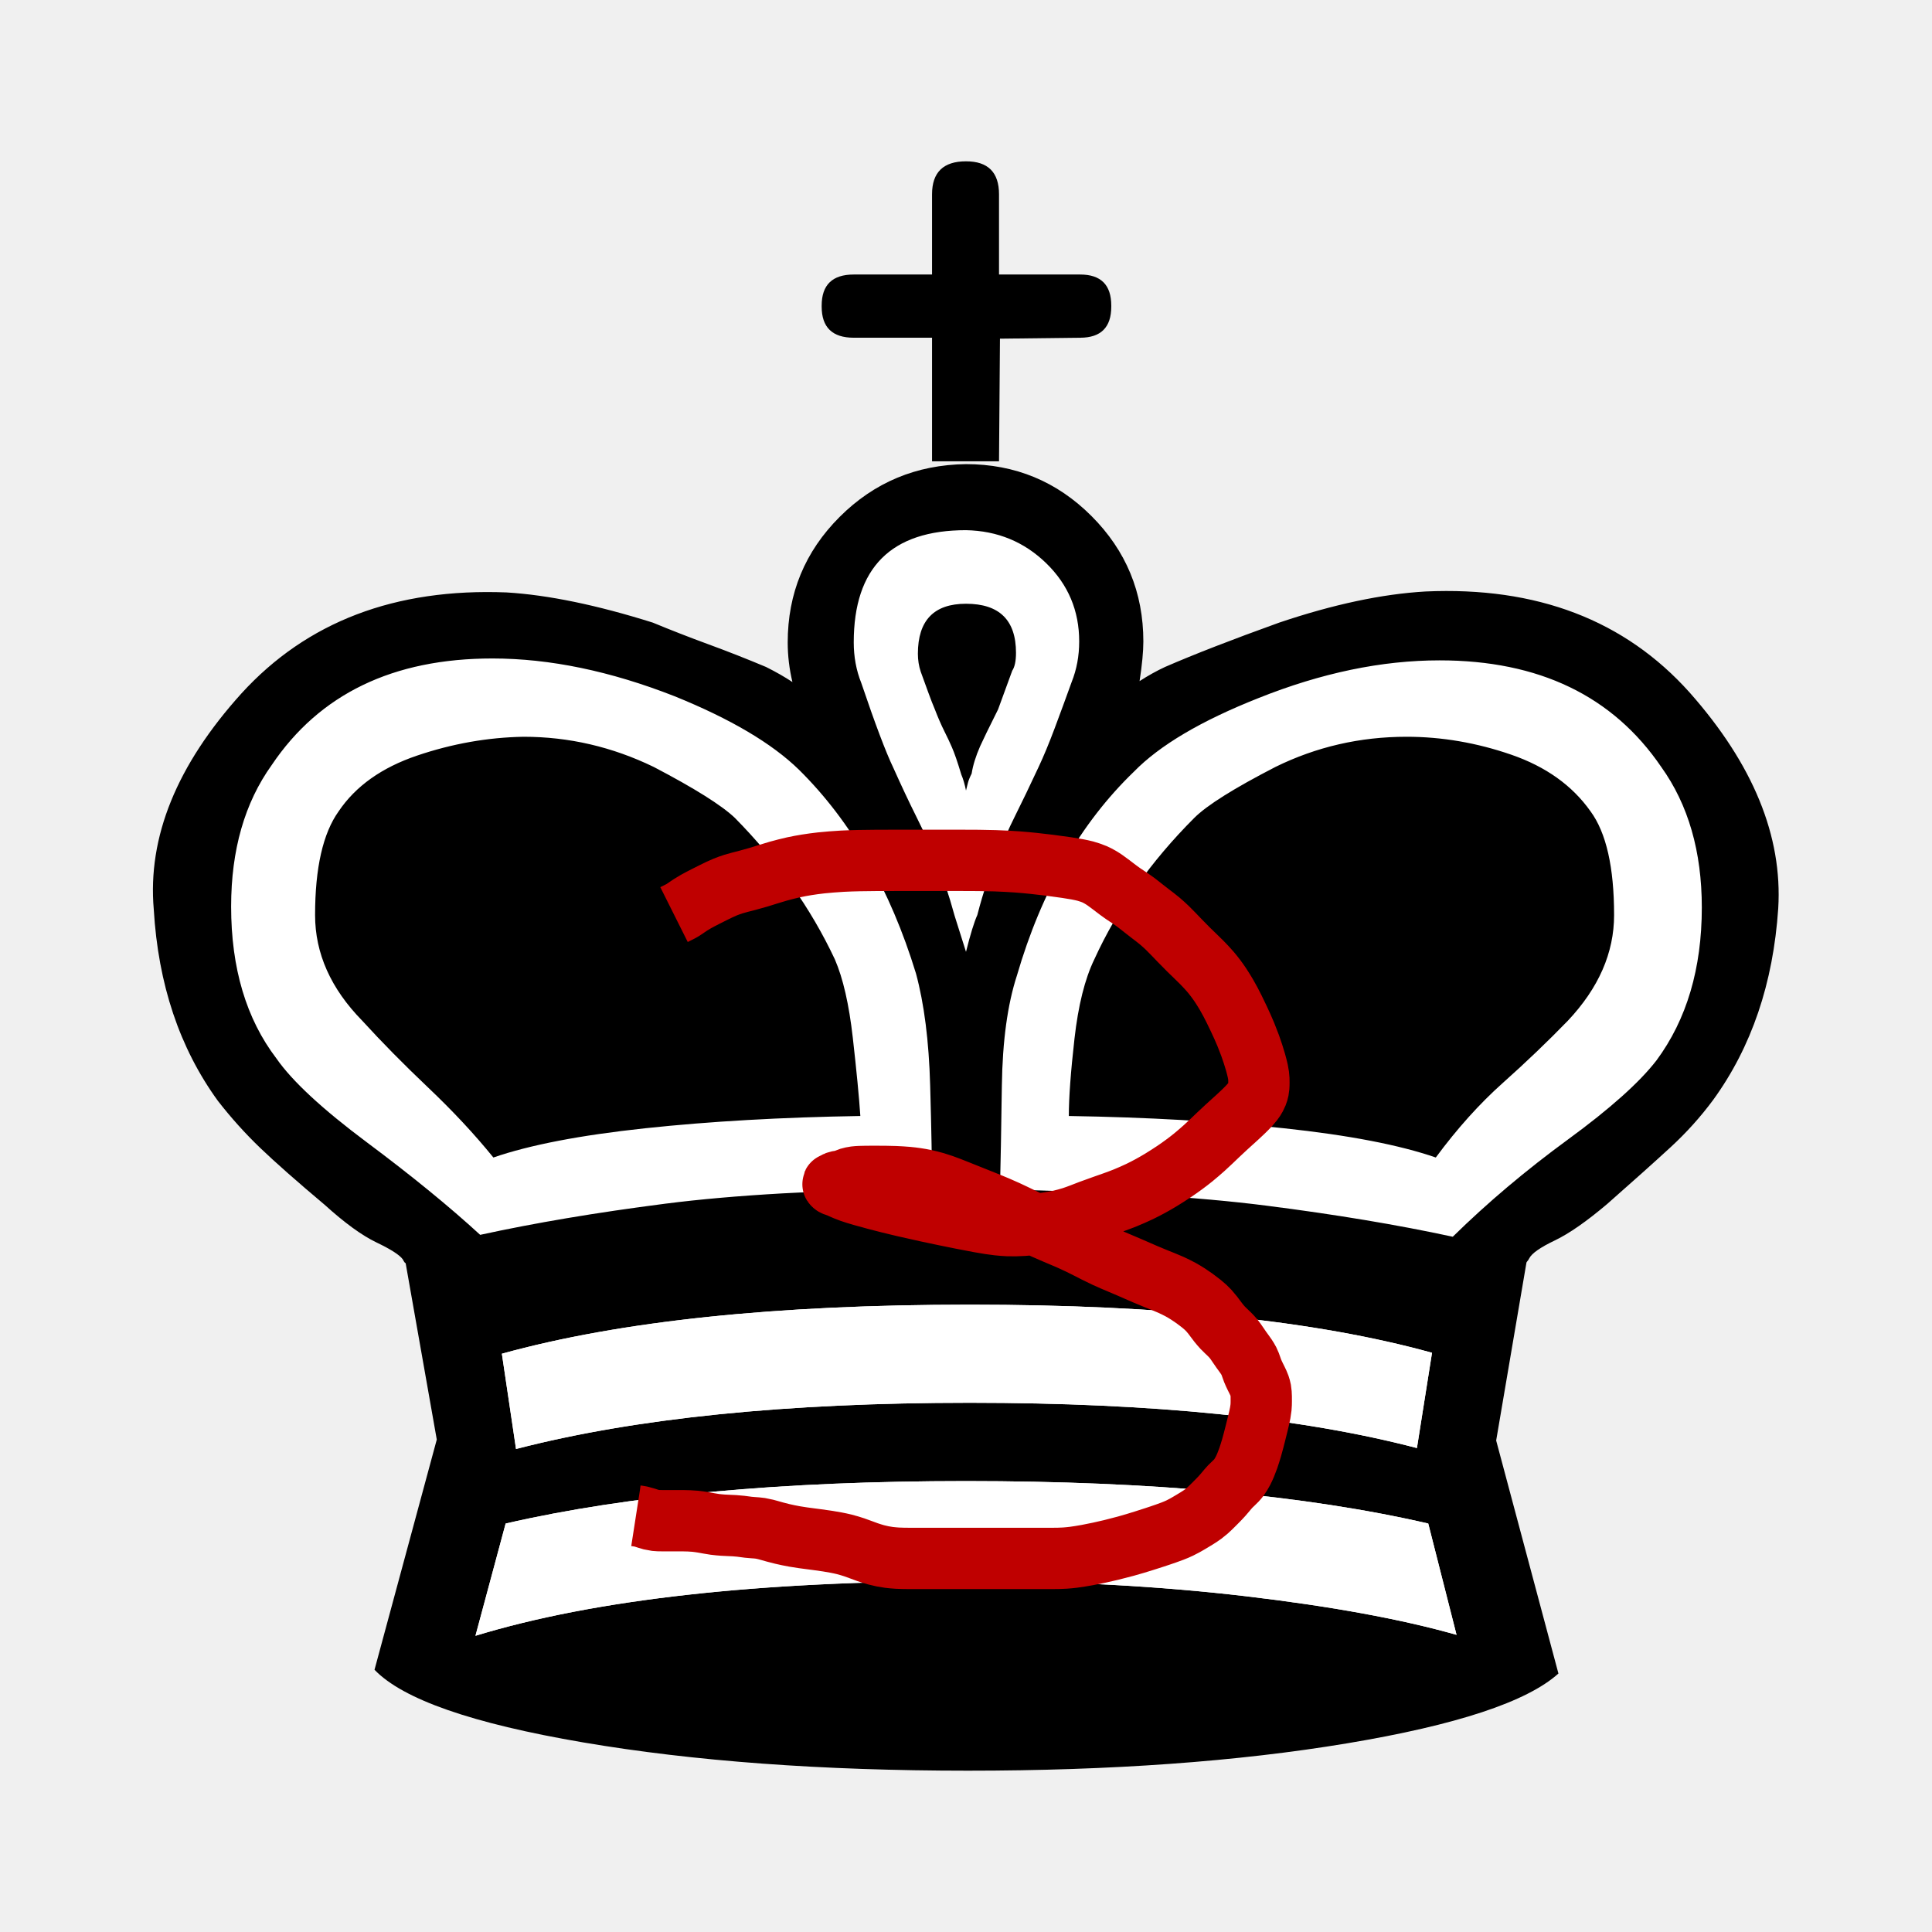
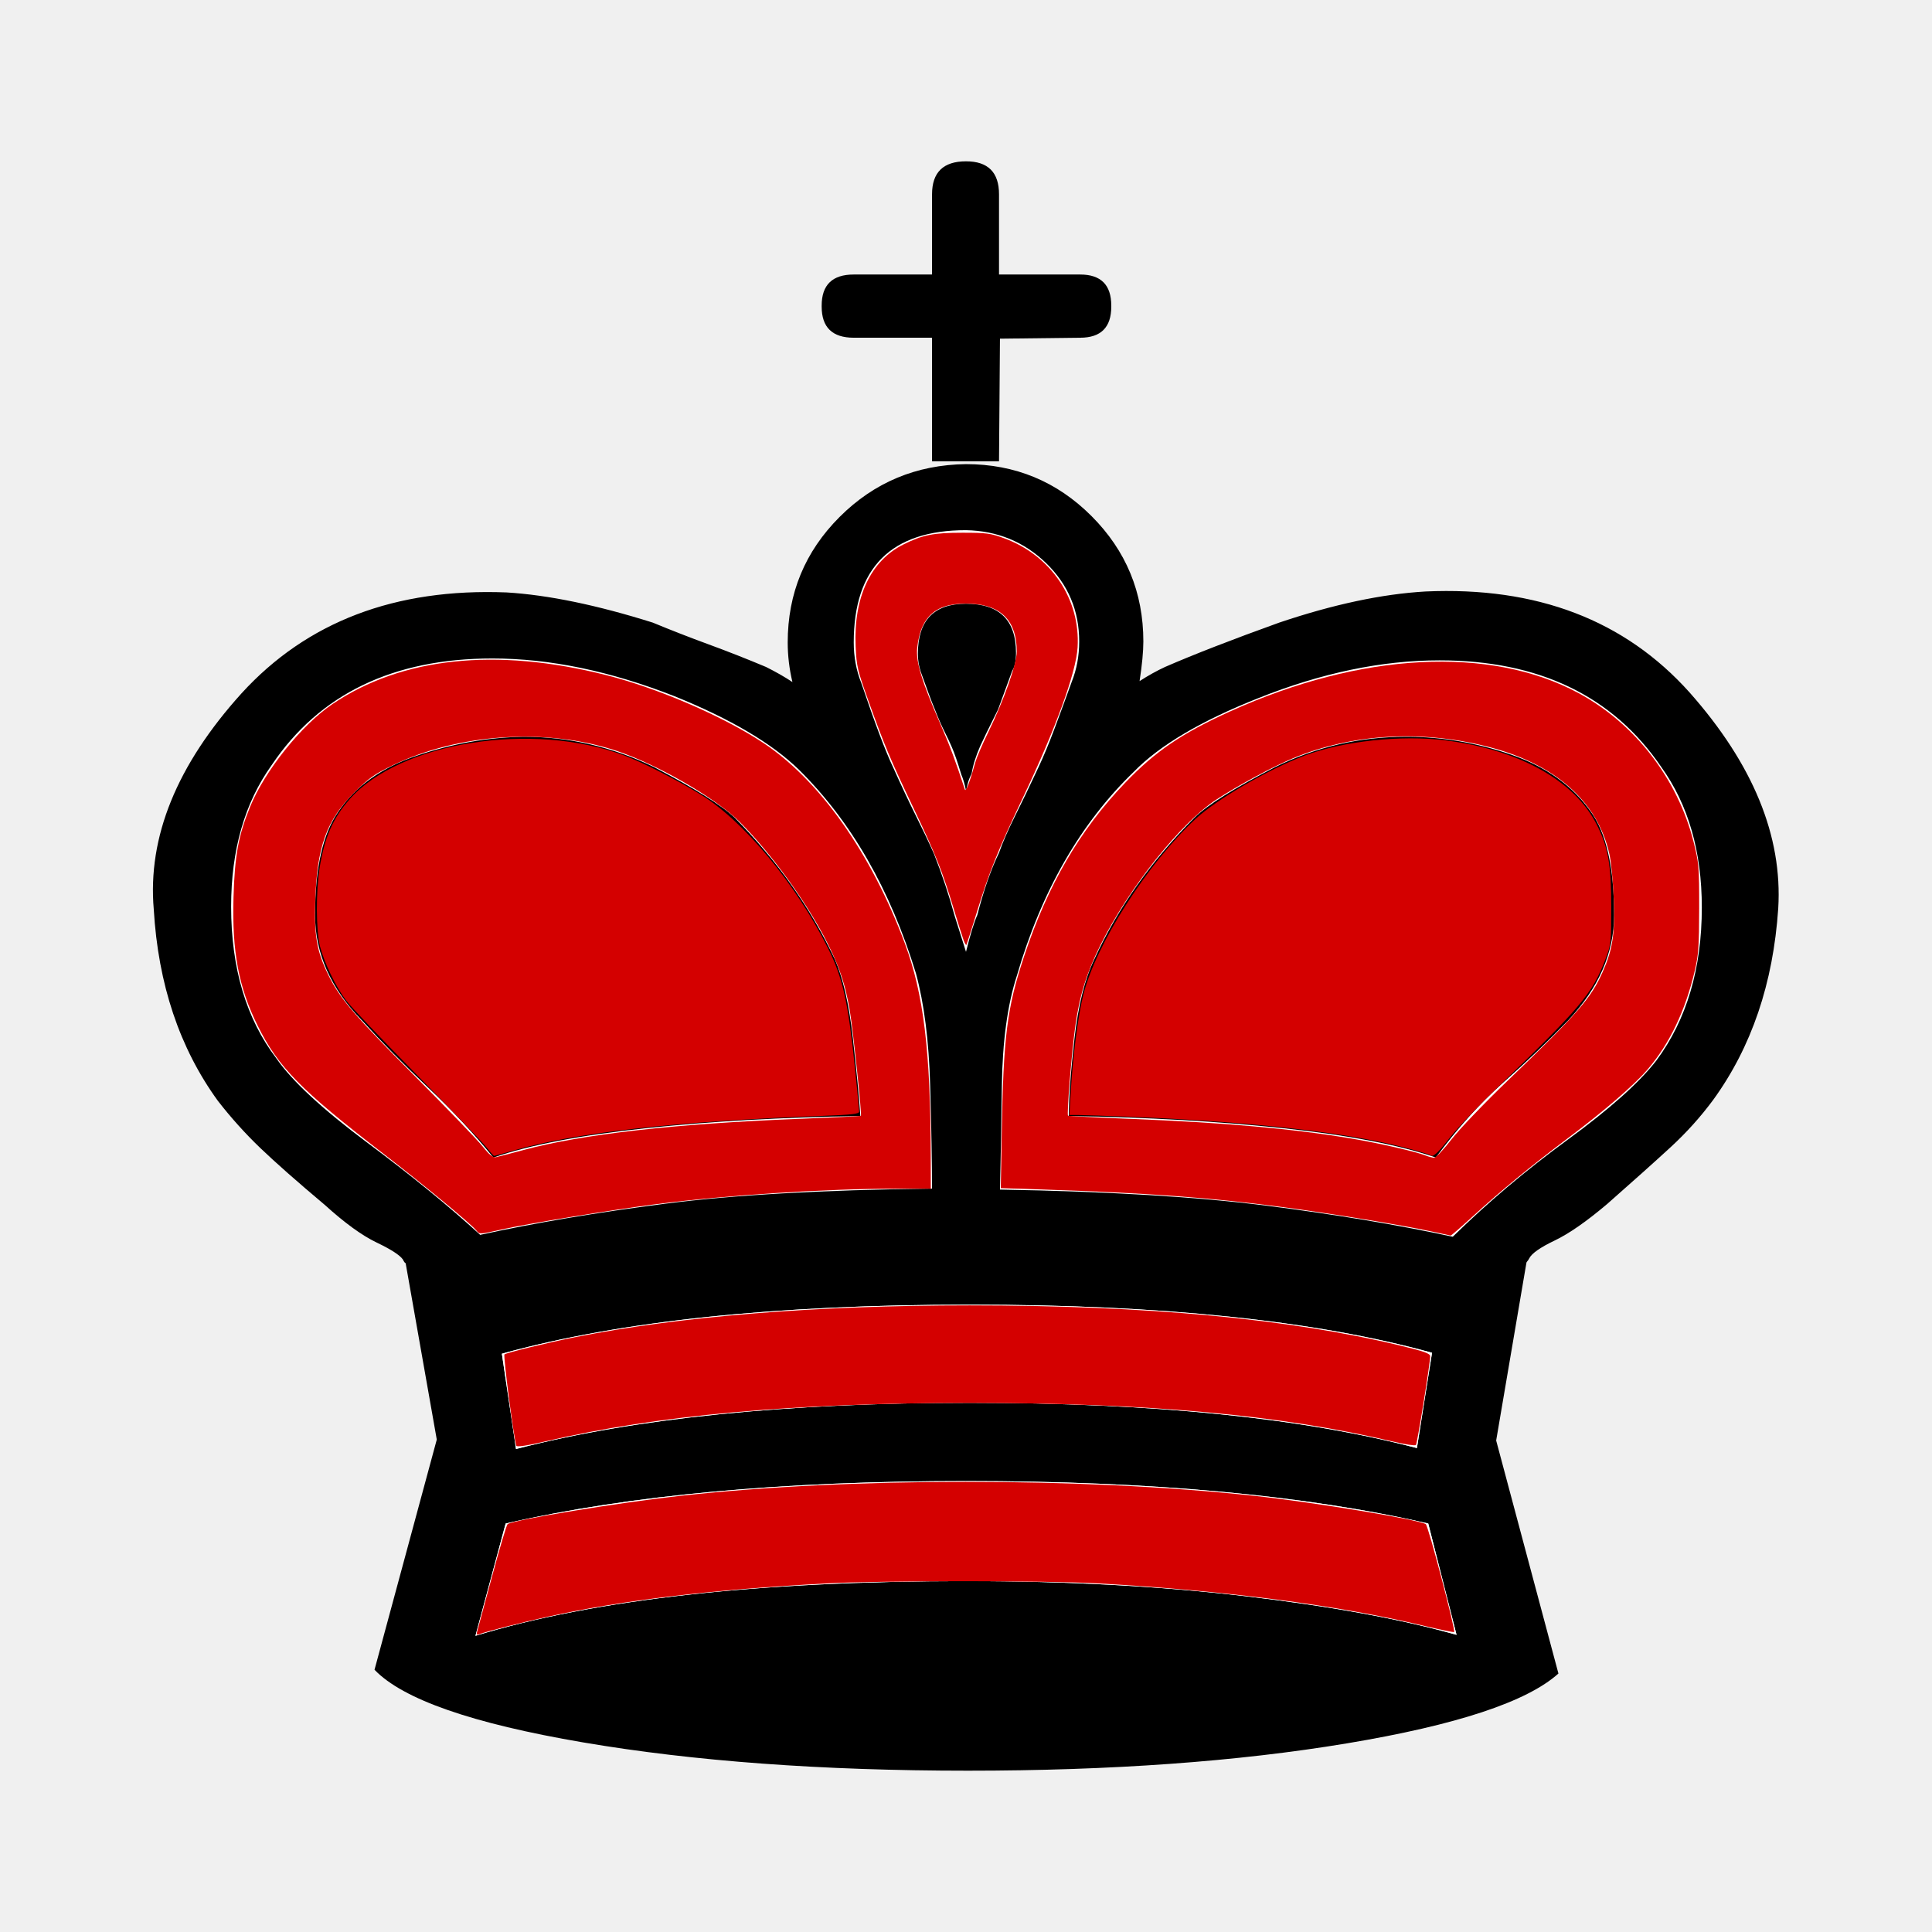
- <svg xmlns="http://www.w3.org/2000/svg" width="2048" height="2048">
-   <g class="layer">
-     <g id="svg_1" fill="#fff" fill-rule="nonzero">
-       <path id="svg_2" d="m1060,1261q172,3 282,17t198,33q55,-54 122,-103t94,-84q48,-65 48,-162q0,-89 -43,-149q-77,-113 -235,-113q-92,0 -192,40q-91,36 -132,78q-85,82 -124,216q-15,46 -16,117t-2,110z" />
-       <path id="svg_3" d="m988,1260q0,-40 -2,-110t-15,-118q-41,-134 -124,-216q-43,-42 -132,-78q-102,-40 -193,-40q-158,0 -234,113q-43,60 -43,150q0,98 48,161q25,36 96,89t120,98q87,-19 196,-33t283,-16z" />
-       <path id="svg_4" d="m1024,1009q7,-28 12,-39q10,-39 23,-66q6,-17 17,-39t25,-52q8,-17 17,-41t18,-49q8,-20 8,-43q0,-49 -35,-83t-85,-35q-119,0 -119,119q0,23 8,43q22,65 34,90q13,29 24,51t19,40q13,33 22,66q2,6 12,38z" />
-     </g>
-     <g id="svg_5" fill-rule="nonzero">
-       <path id="svg_6" fill="#000" transform="translate(0,2048) scale(1,-1)" d="m1133,865q0,29 6,82t21,84q37,81 106,150q20,20 86,54q65,32 139,32q56,0 111,-19t84,-60q25,-34 25,-110q0,-60 -49,-112q-32,-33 -69,-66t-71,-79q-58,20 -161,31t-228,13zm-73,-78q172,-3 282,-17t198,-33q55,54 122,103t94,84q48,65 48,162q0,89 -43,149q-77,113 -235,113q-92,0 -192,-40q-91,-36 -132,-78q-85,-82 -124,-216q-15,-46 -16,-117t-2,-110zm458,-173q-184,51 -490,51q-308,0 -496,-52l15,-101q189,49 481,49q291,0 474,-48l16,101zm26,-299l-30,118q-195,45 -490,45q-292,0 -488,-45l-32,-119q190,58 521,58q159,0 295,-16t224,-41zm-1081,207l-33,187q-1,0 -3,4q-5,7 -28,18t-55,40q-44,37 -68,60t-45,50q-61,84 -68,203q-10,115 93,229q104,114 281,107q66,-4 155,-32q29,-12 59,-23t61,-24q16,-8 28,-16q-5,21 -5,42q0,78 55,133t134,56q78,0 133,-55t55,-133q0,-16 -4,-42q14,9 27,15q46,20 121,47q86,29 155,33q177,8 280,-107q101,-114 94,-229q-8,-119 -69,-203q-20,-27 -45,-50t-67,-60q-33,-28 -56,-39t-27,-19q-1,-2 -2,-3t-1,-2l-32,-188l66,-247q-50,-45 -224,-74t-402,-29q-232,0 -408,30t-221,77l66,244zm525,266q0,40 -2,110t-15,118q-41,134 -124,216q-43,42 -132,78q-102,40 -193,40q-158,0 -234,-113q-43,-60 -43,-150q0,-98 48,-161q25,-36 96,-89t120,-98q87,19 196,33t283,16zm36,251q7,28 12,39q10,39 23,66q6,17 17,39t25,52q8,17 17,41t18,49q8,20 8,43q0,49 -35,83t-85,35q-119,0 -119,-119q0,-23 8,-43q22,-65 34,-90q13,-29 24,-51t19,-40q13,-33 22,-66q2,-6 12,-38zm35,520l-71,0l0,131l-83,0q-34,0 -34,33l0,1q0,33 34,33l83,0l0,85q0,35 36,35q35,0 35,-35l0,-85l86,0q33,0 33,-33l0,-1q0,-33 -33,-33l-85,-1l-1,-130zm-147,-694q-125,-2 -228,-13t-161,-31q-30,37 -69,74t-70,71q-50,51 -50,112q0,75 25,110q27,40 83,59t113,20q72,0 138,-32q65,-34 86,-54q68,-69 106,-150q13,-30 19,-83t8,-83zm112,345q-2,10 -5,17q-6,20 -10,29q-3,7 -8,17t-10,23q-3,7 -7,18t-8,22q-3,9 -3,19q0,53 51,53q53,0 53,-52q0,-13 -4,-19q-14,-38 -15,-41q-15,-30 -19,-39q-7,-16 -9,-29q-3,-6 -4,-10t-2,-8z" />
-       <path id="svg_7" fill="#fff" d="m1518,1434q-184,-51 -490,-51q-308,0 -496,52l15,101q189,-49 481,-49q291,0 474,48l16,-101z" />
-       <path id="svg_8" fill="#fff" d="m1544,1733l-30,-118q-195,-45 -490,-45q-292,0 -488,45l-32,119q190,-58 521,-58q159,0 295,16t224,41z" />
-     </g>
-     <path d="m714.5,969.5c5.501,-2.751 6.012,-2.997 7.053,-3.553c0.554,-0.296 1.13,-0.622 1.732,-0.982c0.644,-0.386 2.05,-1.294 2.823,-1.822c0.833,-0.569 1.72,-1.192 2.677,-1.849c1.024,-0.702 2.122,-1.444 3.308,-2.209c1.261,-0.813 4.067,-2.512 5.621,-3.388c1.632,-0.921 3.353,-1.846 5.145,-2.786c1.845,-0.969 3.745,-1.94 5.685,-2.921c1.967,-0.995 5.953,-2.992 7.956,-3.988c2.004,-0.997 4.016,-1.99 6.052,-2.948c2.045,-0.961 4.118,-1.894 6.232,-2.768c2.132,-0.88 6.54,-2.477 8.823,-3.18c2.323,-0.715 4.719,-1.363 7.177,-2.006c2.524,-0.661 5.128,-1.31 7.808,-2.006c2.768,-0.72 8.577,-2.33 11.623,-3.254c3.16,-0.959 6.42,-2.001 9.802,-3.056c3.499,-1.091 7.12,-2.207 10.883,-3.281c3.884,-1.109 12.089,-3.209 16.422,-4.143c4.466,-0.963 9.093,-1.83 13.875,-2.599c4.918,-0.791 9.995,-1.478 15.225,-2.059c5.37,-0.597 16.573,-1.488 22.398,-1.79c5.956,-0.309 12.034,-0.506 18.218,-0.641c6.272,-0.137 12.62,-0.201 19.027,-0.236c6.452,-0.035 19.433,-0.034 25.931,-0.034c6.491,0 12.967,0 19.421,0c6.424,0 12.81,0 19.151,0c6.289,0 18.679,-0.004 24.768,0.001c6.024,0.005 11.993,0.017 17.917,0.079c5.889,0.061 11.754,0.164 17.603,0.349c5.845,0.185 17.56,0.789 23.439,1.232c5.874,0.443 11.701,0.983 17.445,1.583c5.634,0.588 11.115,1.23 16.41,1.898c5.079,0.64 14.432,1.927 18.646,2.557c3.916,0.585 7.553,1.164 10.924,1.792c3.146,0.587 6.081,1.211 8.809,1.928c2.582,0.679 7.321,2.287 9.502,3.243c2.125,0.932 4.139,1.976 6.052,3.083c1.869,1.081 3.638,2.23 5.332,3.398c1.652,1.139 4.75,3.44 6.223,4.555c1.433,1.085 2.821,2.151 4.177,3.188c1.325,1.013 2.623,2.004 3.907,2.962c1.263,0.942 3.768,2.744 5.023,3.601c1.249,0.853 2.51,1.683 3.776,2.516c1.275,0.839 2.567,1.685 3.866,2.561c1.324,0.893 4.03,2.8 5.411,3.833c1.419,1.061 2.853,2.175 4.312,3.322c1.49,1.171 2.999,2.375 4.538,3.593c1.561,1.236 4.76,3.73 6.4,4.98c1.663,1.267 3.366,2.547 5.089,3.881c1.769,1.37 3.576,2.802 5.404,4.331c1.896,1.587 5.802,5.103 7.811,7.054c2.088,2.028 4.195,4.179 6.349,6.405c2.206,2.279 4.433,4.623 6.709,6.99c2.301,2.393 6.993,7.179 9.387,9.533c2.392,2.352 4.809,4.669 7.208,6.99c2.388,2.311 4.761,4.613 7.072,6.945c2.295,2.315 6.694,7.012 8.755,9.422c2.042,2.387 3.985,4.821 5.839,7.286c1.837,2.444 3.585,4.922 5.254,7.421c1.654,2.478 4.754,7.479 6.212,9.989c1.448,2.493 2.835,5.004 4.177,7.526c1.34,2.518 2.636,5.059 3.907,7.616c1.275,2.566 3.779,7.771 5.022,10.412c1.253,2.662 2.5,5.356 3.724,8.089c1.235,2.758 2.452,5.557 3.634,8.404c1.195,2.877 3.494,8.78 4.588,11.807c1.097,3.036 2.134,6.075 3.109,9.086c0.952,2.94 1.827,5.798 2.614,8.546c0.743,2.596 1.94,7.259 2.368,9.28c0.383,1.807 0.665,3.434 0.855,4.898c0.171,1.313 0.267,2.506 0.315,3.592c0.044,1 0.046,2.828 0.045,3.69c-0.002,0.84 -0.006,1.661 -0.026,2.464c-0.02,0.788 -0.054,1.564 -0.116,2.329c-0.061,0.759 -0.262,2.264 -0.411,3.011c-0.15,0.753 -0.339,1.503 -0.562,2.25c-0.226,0.754 -0.489,1.504 -0.787,2.25c-0.302,0.754 -1.002,2.255 -1.401,3.001c-0.408,0.762 -0.861,1.529 -1.365,2.303c-0.527,0.808 -1.117,1.634 -1.77,2.482c-0.693,0.899 -2.302,2.805 -3.223,3.823c-0.979,1.083 -2.043,2.206 -3.188,3.375c-1.206,1.232 -2.495,2.506 -3.862,3.825c-1.432,1.381 -4.534,4.279 -6.2,5.8c-1.731,1.582 -3.539,3.211 -5.411,4.901c-1.937,1.75 -3.94,3.559 -5.996,5.441c-2.121,1.941 -6.517,6.045 -8.79,8.21c-2.335,2.225 -4.716,4.523 -7.177,6.859c-2.52,2.392 -5.113,4.825 -7.808,7.264c-2.752,2.491 -8.553,7.49 -11.621,9.965c-3.122,2.519 -6.35,5.001 -9.671,7.448c-3.357,2.473 -6.794,4.896 -10.301,7.267c-3.523,2.382 -10.714,6.977 -14.366,9.177c-3.648,2.197 -7.334,4.317 -11.062,6.349c-3.722,2.028 -7.484,3.969 -11.287,5.809c-3.797,1.837 -11.5,5.232 -15.398,6.79c-3.883,1.552 -7.78,2.997 -11.655,4.391c-3.83,1.378 -7.621,2.688 -11.34,3.986c-3.641,1.271 -10.625,3.771 -13.938,5.032c-3.227,1.229 -6.375,2.48 -9.502,3.671c-3.113,1.186 -6.248,2.346 -9.458,3.401c-3.271,1.075 -10.212,2.976 -13.928,3.767c-3.831,0.815 -7.772,1.494 -11.767,2.089c-4.001,0.596 -7.984,1.087 -11.903,1.504c-3.808,0.405 -10.956,1.005 -14.225,1.211c-3.071,0.193 -5.979,0.324 -8.752,0.375c-2.667,0.049 -5.261,0.025 -7.808,-0.075c-2.534,-0.1 -7.675,-0.504 -10.341,-0.801c-2.781,-0.309 -5.704,-0.704 -8.805,-1.177c-3.321,-0.507 -6.889,-1.114 -10.74,-1.808c-4.176,-0.752 -13.622,-2.565 -18.946,-3.62c-5.685,-1.127 -11.659,-2.337 -17.854,-3.619c-6.353,-1.314 -12.792,-2.672 -19.249,-4.069c-6.414,-1.387 -18.825,-4.167 -24.695,-5.543c-5.62,-1.318 -10.97,-2.616 -16.046,-3.885c-4.802,-1.2 -9.313,-2.364 -13.526,-3.48c-3.916,-1.038 -10.806,-2.931 -13.771,-3.779c-2.672,-0.764 -5.072,-1.472 -7.226,-2.141c-1.945,-0.604 -3.7,-1.179 -5.291,-1.736c-1.466,-0.514 -4.102,-1.526 -5.323,-2.033c-1.175,-0.487 -2.29,-0.975 -3.349,-1.447c-1.001,-0.446 -1.936,-0.875 -2.809,-1.268c-0.804,-0.361 -2.198,-0.961 -2.79,-1.179c-0.519,-0.191 -0.982,-0.336 -1.391,-0.454c-0.363,-0.104 -0.691,-0.186 -0.986,-0.274c-0.275,-0.082 -0.789,-0.288 -1.033,-0.433c-0.249,-0.148 -0.484,-0.322 -0.698,-0.51c-0.205,-0.181 -0.383,-0.366 -0.518,-0.555c-0.118,-0.166 -0.226,-0.473 -0.178,-0.578c0.048,-0.106 0.175,-0.179 0.322,-0.24c0.171,-0.071 0.374,-0.124 0.593,-0.195c0.235,-0.076 0.731,-0.279 0.978,-0.422c0.26,-0.15 0.52,-0.331 0.802,-0.51c0.299,-0.189 0.622,-0.384 0.982,-0.555c0.386,-0.183 1.295,-0.477 1.822,-0.579c0.567,-0.109 1.178,-0.182 1.822,-0.266c0.674,-0.088 1.375,-0.178 2.093,-0.311c0.737,-0.137 2.233,-0.544 2.98,-0.832c0.773,-0.298 1.562,-0.663 2.408,-1.02c0.9,-0.38 1.872,-0.77 2.948,-1.11c1.165,-0.369 3.888,-0.96 5.467,-1.156c1.718,-0.213 3.588,-0.339 5.599,-0.427c2.149,-0.094 4.437,-0.135 6.859,-0.157c2.554,-0.024 8.051,-0.025 10.986,-0.022c3.042,0.003 6.174,0.012 9.379,0.053c3.26,0.041 6.557,0.109 9.874,0.232c3.32,0.123 9.899,0.52 13.121,0.823c3.178,0.298 6.304,0.672 9.375,1.125c3.029,0.447 6.006,0.971 8.925,1.575c2.881,0.596 8.483,1.998 11.201,2.799c2.689,0.793 5.328,1.66 7.927,2.573c2.582,0.906 5.13,1.864 7.658,2.843c2.519,0.975 7.522,2.978 10.022,3.978c2.5,1 5,2 7.5,3c2.5,1 5,2 7.5,3c2.5,1 7.5,2.999 10,4c2.5,1.002 5.002,2.007 7.5,3.026c2.502,1.021 5.003,2.056 7.5,3.116c2.503,1.063 7.504,3.265 10,4.411c2.507,1.151 5.013,2.335 7.526,3.536c2.527,1.208 5.063,2.437 7.616,3.671c2.57,1.243 7.771,3.744 10.411,4.988c2.654,1.252 5.326,2.494 8.01,3.724c2.684,1.23 5.371,2.442 8.055,3.634c2.669,1.185 7.963,3.48 10.578,4.59c2.592,1.1 5.173,2.179 7.74,3.266c2.565,1.086 5.131,2.18 7.695,3.311c2.583,1.139 7.791,3.547 10.422,4.832c2.663,1.301 5.33,2.654 8.01,4.02c2.688,1.37 5.37,2.753 8.055,4.11c2.669,1.349 7.959,3.944 10.578,5.156c2.587,1.197 5.168,2.34 7.74,3.454c2.56,1.109 5.126,2.191 7.695,3.274c2.578,1.087 7.787,3.292 10.422,4.433c2.662,1.152 5.339,2.329 8.036,3.51c2.712,1.187 5.434,2.379 8.171,3.555c2.74,1.177 8.236,3.471 10.988,4.579c2.745,1.105 5.492,2.185 8.224,3.292c2.728,1.106 5.446,2.231 8.134,3.427c2.689,1.197 7.993,3.801 10.587,5.242c2.59,1.439 5.11,2.962 7.556,4.53c2.4,1.538 4.695,3.103 6.881,4.665c2.097,1.499 5.881,4.38 7.546,5.734c1.554,1.263 2.98,2.488 4.282,3.694c1.242,1.149 2.395,2.302 3.473,3.469c1.063,1.151 3.076,3.574 4.068,4.854c1.012,1.306 2.01,2.657 3.026,4.02c1.025,1.374 2.053,2.755 3.116,4.11c1.06,1.351 3.258,3.944 4.41,5.156c1.139,1.198 2.314,2.337 3.484,3.454c1.157,1.105 2.317,2.183 3.439,3.274c1.109,1.079 3.209,3.281 4.167,4.433c0.952,1.145 1.843,2.332 2.704,3.536c0.861,1.205 1.691,2.436 2.524,3.671c0.837,1.241 2.541,3.743 3.432,4.988c0.895,1.251 1.809,2.487 2.708,3.724c0.888,1.223 1.758,2.429 2.572,3.634c0.792,1.172 2.189,3.465 2.757,4.589c0.545,1.08 1.006,2.156 1.417,3.214c0.402,1.033 0.755,2.063 1.103,3.079c0.345,1.008 1.048,3.015 1.445,4.011c0.4,1.004 0.833,2.003 1.286,3c0.456,1.003 0.934,2.001 1.421,3c0.489,1.001 1.491,2.999 1.988,4c0.497,1.002 0.989,2.006 1.448,3.026c0.459,1.021 0.891,2.057 1.267,3.116c0.378,1.064 0.976,3.269 1.178,4.41c0.204,1.153 0.337,2.327 0.427,3.51c0.091,1.186 0.134,2.373 0.157,3.555c0.023,1.172 0.025,3.465 0.022,4.58c-0.003,1.102 -0.012,2.204 -0.052,3.319c-0.041,1.14 -0.113,2.318 -0.233,3.544c-0.126,1.291 -0.534,4.109 -0.822,5.656c-0.308,1.653 -0.681,3.402 -1.099,5.25c-0.441,1.952 -0.933,4.001 -1.459,6.15c-0.551,2.251 -1.749,7.051 -2.389,9.597c-0.66,2.63 -1.342,5.326 -2.062,8.066c-0.729,2.774 -1.485,5.561 -2.287,8.336c-0.798,2.761 -2.489,8.142 -3.4,10.72c-0.887,2.512 -1.813,4.928 -2.786,7.234c-0.937,2.222 -1.907,4.325 -2.921,6.289c-0.964,1.866 -2.957,5.164 -3.988,6.569c-0.968,1.318 -1.971,2.492 -2.974,3.559c-0.958,1.019 -1.934,1.946 -2.884,2.839c-0.927,0.871 -2.737,2.581 -3.59,3.478c-0.854,0.899 -1.677,1.835 -2.49,2.786c-0.818,0.958 -1.625,1.938 -2.445,2.921c-0.827,0.993 -2.529,2.994 -3.422,3.989c-0.903,1.006 -1.835,2.004 -2.786,3c-0.958,1.004 -1.935,2.002 -2.921,3c-0.99,1.002 -2.987,3.001 -3.989,4c-1.002,0.998 -2.006,1.994 -3.026,2.974c-1.021,0.98 -2.055,1.946 -3.116,2.884c-1.062,0.939 -3.264,2.739 -4.411,3.589c-1.15,0.853 -2.333,1.669 -3.536,2.464c-1.206,0.797 -2.434,1.568 -3.671,2.329c-1.239,0.762 -3.738,2.262 -4.989,3.011c-1.25,0.748 -2.498,1.493 -3.75,2.224c-1.248,0.728 -2.496,1.443 -3.75,2.134c-1.246,0.686 -3.745,1.986 -5.002,2.59c-1.257,0.603 -2.539,1.181 -3.855,1.74c-1.348,0.573 -2.751,1.134 -4.215,1.695c-1.529,0.586 -4.844,1.789 -6.645,2.422c-1.898,0.667 -3.899,1.354 -6,2.062c-2.199,0.742 -4.499,1.503 -6.9,2.287c-2.499,0.816 -7.799,2.517 -10.601,3.4c-2.904,0.914 -5.919,1.849 -9.052,2.786c-3.248,0.972 -6.623,1.95 -10.133,2.921c-3.637,1.006 -11.343,3.006 -15.416,3.987c-4.174,1.006 -8.423,1.975 -12.705,2.895c-4.265,0.916 -8.482,1.769 -12.615,2.535c-3.994,0.74 -11.441,1.937 -14.825,2.357c-3.153,0.391 -6.117,0.669 -8.914,0.855c-2.653,0.176 -5.196,0.268 -7.654,0.315c-2.399,0.046 -7.136,0.045 -9.523,0.045c-2.41,0 -4.839,0 -7.286,0c-2.462,0 -4.937,0 -7.421,0c-2.492,0 -7.489,0 -9.989,0c-2.5,0 -5,0 -7.5,0c-2.5,0 -5,0 -7.5,0c-2.5,0 -7.5,0 -10,0c-2.5,0 -5,0 -7.5,0c-2.5,0 -5,0 -7.5,0c-2.5,0 -7.5,0 -10,0c-2.497,0 -4.989,0 -7.474,0c-2.475,0 -4.937,0 -7.384,0c-2.43,0 -7.226,0 -9.59,0c-2.343,0 -4.672,0 -6.99,0c-2.313,0 -4.627,0 -6.945,0c-2.328,0 -7.035,0 -9.422,0c-2.407,0 -4.828,0 -7.26,0c-2.437,0 -4.873,0 -7.305,0c-2.422,0 -7.215,0.003 -9.578,-0.001c-2.34,-0.003 -4.661,-0.011 -6.964,-0.052c-2.288,-0.041 -4.564,-0.109 -6.829,-0.233c-2.259,-0.123 -6.764,-0.523 -9.011,-0.823c-2.253,-0.3 -4.505,-0.676 -6.75,-1.125c-2.255,-0.451 -4.506,-0.977 -6.75,-1.575c-2.256,-0.602 -6.756,-2.009 -9.002,-2.798c-2.267,-0.797 -4.543,-1.659 -6.855,-2.52c-2.351,-0.875 -4.747,-1.766 -7.215,-2.61c-2.525,-0.863 -7.837,-2.461 -10.642,-3.155c-2.869,-0.71 -5.809,-1.332 -8.79,-1.901c-2.993,-0.572 -5.991,-1.076 -8.97,-1.541c-2.935,-0.458 -8.609,-1.253 -11.312,-1.612c-2.611,-0.347 -5.144,-0.67 -7.605,-0.99c-2.402,-0.312 -4.754,-0.62 -7.065,-0.945c-2.283,-0.321 -6.797,-1.023 -9.044,-1.422c-2.243,-0.398 -4.47,-0.829 -6.671,-1.286c-2.176,-0.452 -4.312,-0.927 -6.401,-1.421c-2.041,-0.483 -5.931,-1.482 -7.767,-1.988c-1.77,-0.488 -3.471,-0.98 -5.115,-1.448c-1.588,-0.451 -3.124,-0.885 -4.62,-1.267c-1.45,-0.371 -4.257,-0.972 -5.623,-1.179c-1.338,-0.203 -2.66,-0.342 -3.964,-0.454c-1.287,-0.11 -2.563,-0.189 -3.829,-0.274c-1.258,-0.085 -3.762,-0.287 -5.013,-0.433c-1.263,-0.147 -2.543,-0.329 -3.855,-0.51c-1.352,-0.187 -2.752,-0.382 -4.215,-0.555c-1.531,-0.181 -4.844,-0.476 -6.643,-0.579c-1.885,-0.108 -3.846,-0.181 -5.869,-0.266c-2.073,-0.087 -4.184,-0.177 -6.319,-0.311c-2.149,-0.135 -6.434,-0.538 -8.545,-0.832c-2.096,-0.292 -4.173,-0.651 -6.24,-1.02c-2.064,-0.368 -4.125,-0.757 -6.195,-1.11c-2.077,-0.354 -6.283,-0.953 -8.421,-1.156c-2.149,-0.204 -4.306,-0.336 -6.458,-0.427c-2.135,-0.09 -4.247,-0.134 -6.322,-0.157c-2.031,-0.023 -5.918,-0.022 -7.755,-0.022c-1.765,0 -3.461,0 -5.089,0c-1.563,0 -3.063,0 -4.504,0c-1.383,0 -3.986,0.003 -5.212,-0.001c-1.184,-0.003 -2.333,-0.011 -3.454,-0.052c-1.102,-0.041 -2.192,-0.11 -3.274,-0.233c-1.088,-0.124 -3.3,-0.531 -4.433,-0.821c-1.158,-0.297 -2.319,-0.651 -3.484,-1.02c-1.163,-0.368 -2.308,-0.752 -3.439,-1.11c-1.1,-0.348 -3.188,-0.945 -4.166,-1.156c-0.919,-0.198 -1.788,-0.338 -2.599,-0.454c-0.749,-0.107 -1.437,-0.19 -2.059,-0.274l-0.555,-0.086" id="svg_14" stroke-linecap="null" stroke-linejoin="null" stroke-dasharray="null" stroke-width="65" stroke="#bf0000" fill="none" />
+ <svg xmlns="http://www.w3.org/2000/svg" height="100%" width="100%" version="1.1" viewBox="0 0 2048 2048" id="svg18">
+   <defs id="defs22" />
+   <g fill-rule="nonzero" fill="#fff" id="g8">
+     <path style="color:black;" d="m1060 1261q172 3 282 17t198 33q55-54 122-103t94-84q48-65 48-162 0-89-43-149-77-113-235-113-92 0-192 40-91 36-132 78-85 82-124 216-15 46-16 117t-2 110z" display="block" id="path2" />
+     <path style="color:black;" d="m988 1260q0-40-2-110t-15-118q-41-134-124-216-43-42-132-78-102-40-193-40-158 0-234 113-43 60-43 150 0 98 48 161 25 36 96 89t120 98q87-19 196-33t283-16z" display="block" id="path4" />
+     <path style="color:black;" d="m1024 1009q7-28 12-39 10-39 23-66 6-17 17-39t25-52q8-17 17-41t18-49q8-20 8-43 0-49-35-83t-85-35q-119 0-119 119 0 23 8 43 22 65 34 90 13 29 24 51t19 40q13 33 22 66 2 6 12 38z" display="block" id="path6" />
  </g>
+   <g fill-rule="nonzero" id="g16">
+     <path style="color:black;" d="m1133 865q0 29 6 82t21 84q37 81 106 150 20 20 86 54 65 32 139 32 56 0 111-19t84-60q25-34 25-110 0-60-49-112-32-33-69-66t-71-79q-58 20-161 31t-228 13zm-73-78q172-3 282-17t198-33q55 54 122 103t94 84q48 65 48 162 0 89-43 149-77 113-235 113-92 0-192-40-91-36-132-78-85-82-124-216-15-46-16-117t-2-110zm458-173q-184 51-490 51-308 0-496-52l15-101q189 49 481 49 291 0 474-48l16 101zm26-299l-30 118q-195 45-490 45-292 0-488-45l-32-119q190 58 521 58 159 0 295-16t224-41zm-1081 207l-33 187q-1 0-3 4-5 7-28 18t-55 40q-44 37-68 60t-45 50q-61 84-68 203-10 115 93 229 104 114 281 107 66-4 155-32 29-12 59-23t61-24q16-8 28-16-5 21-5 42 0 78 55 133t134 56q78 0 133-55t55-133q0-16-4-42 14 9 27 15 46 20 121 47 86 29 155 33 177 8 280-107 101-114 94-229-8-119-69-203-20-27-45-50t-67-60q-33-28-56-39t-27-19q-1-2-2-3t-1-2l-32-188 66-247q-50-45-224-74t-402-29q-232 0-408 30t-221 77l66 244zm525 266q0 40-2 110t-15 118q-41 134-124 216-43 42-132 78-102 40-193 40-158 0-234-113-43-60-43-150 0-98 48-161 25-36 96-89t120-98q87 19 196 33t283 16zm36 251q7 28 12 39 10 39 23 66 6 17 17 39t25 52q8 17 17 41t18 49q8 20 8 43 0 49-35 83t-85 35q-119 0-119-119 0-23 8-43 22-65 34-90 13-29 24-51t19-40q13-33 22-66 2-6 12-38zm35 520h-71v131h-83q-34 0-34 33v1q0 33 34 33h83v85q0 35 36 35 35 0 35-35v-85h86q33 0 33-33v-1q0-33-33-33l-85-1-1-130zm-147-694q-125-2-228-13t-161-31q-30 37-69 74t-70 71q-50 51-50 112 0 75 25 110 27 40 83 59t113 20q72 0 138-32 65-34 86-54 68-69 106-150 13-30 19-83t8-83zm112 345q-2 10-5 17-6 20-10 29-3 7-8 17t-10 23q-3 7-7 18t-8 22q-3 9-3 19 0 53 51 53 53 0 53-52 0-13-4-19-14-38-15-41-15-30-19-39-7-16-9-29-3-6-4-10t-2-8z" transform="translate(0,2048) scale(1,-1)" display="block" fill="#000" id="path10" />
+     <path style="color:black;" d="m1518 1434q-184-51-490-51-308 0-496 52l15 101q189-49 481-49 291 0 474 48l16-101z" display="block" fill="#fff" id="path12" />
+     <path style="color:black;" d="m1544 1733-30-118q-195-45-490-45-292 0-488 45l-32 119q190-58 521-58 159 0 295 16t224 41z" display="block" fill="#fff" id="path14" />
+   </g>
+   <path style="fill:#d40000;stroke-width:2.169" d="m 514.61,1215.024 c -4.579,-5.668 -37.697,-40.081 -73.594,-76.475 -35.898,-36.393 -69.299,-71.539 -74.226,-78.102 -10.907,-14.529 -23.146,-39.957 -27.63,-57.405 -4.215,-16.404 -4.363,-58.704 -0.292,-83.612 5.213,-31.894 14.178,-52.311 31.699,-72.195 53.49,-60.701 194.165,-83.063 291.339,-46.313 20.028,7.574 54.285,25.073 80.618,41.181 45.783,28.005 101.028,94.637 135.249,163.129 15.617,31.257 21.323,56.791 28.688,128.386 2.36,22.942 4.291,43.081 4.291,44.753 0,2.439 -7.618,3.325 -38.508,4.483 -156.758,5.874 -262.601,17.774 -328.711,36.957 -10.459,3.035 -19.372,5.518 -19.806,5.518 -0.435,0 -4.537,-4.637 -9.117,-10.305 z" id="path169" />
+   <path style="fill:#d40000;stroke-width:2.169" d="m 504.781,1304.18 c -6.138,-7.399 -56.568,-49.001 -99.52,-82.099 -86.651,-66.77 -110.367,-90.966 -132.133,-134.805 -20.15,-40.585 -27.295,-78.605 -25.599,-136.23 1.303,-44.287 5.18,-65.412 17.592,-95.856 15.518,-38.062 54.441,-86.603 87.231,-108.783 73.44,-49.679 173.285,-60.277 290.075,-30.792 54.887,13.857 123.783,43.542 166.36,71.678 60.029,39.669 114.858,117.228 150.381,212.723 19.91,53.524 27.275,114.092 27.461,225.854 l 0.057,34.169 -36.339,0.015 c -75.421,0.029 -179.314,6.705 -254.373,16.343 -48.45,6.222 -135.439,20.474 -164.582,26.966 -23.808,5.303 -22.91,5.276 -26.61,0.816 z m 50.175,-85.104 c 62.255,-16.79 160.174,-27.876 291.797,-33.037 35.797,-1.404 65.423,-2.832 65.837,-3.174 1.205,-0.997 -8.33,-91.316 -11.778,-111.569 -4.651,-27.317 -10.794,-45.889 -23.634,-71.458 -21.193,-42.202 -58.857,-94.288 -92.655,-128.135 -25.344,-25.381 -87.602,-61.382 -131.168,-75.848 -73.925,-24.548 -167.322,-18.456 -237.246,15.473 -19.424,9.425 -25.42,13.69 -40.701,28.95 -29.287,29.247 -39.341,57.17 -41.227,114.5 -1.225,37.247 1.678,53.778 13.792,78.552 12.258,25.067 27.242,42.59 91.999,107.583 34.007,34.131 66.224,67.574 71.593,74.318 7.152,8.983 10.923,12.036 14.102,11.418 2.386,-0.464 15.566,-3.871 29.288,-7.572 z" id="path173" />
+   <path style="fill:#d40000;stroke-width:2.169" d="m 1021.465,996.628 c -1.222,-3.215 -6.117,-18.727 -10.878,-34.47 -11.846,-39.178 -18.577,-55.99 -42.301,-105.665 -24,-50.253 -31.12,-67.201 -47.841,-113.875 -11.449,-31.959 -12.514,-36.519 -13.434,-57.492 -2.281,-52.028 15.885,-90.692 50.749,-108.008 20.461,-10.162 31.745,-12.399 62.551,-12.399 25.44,0 29.798,0.588 44.474,6.001 49.543,18.273 80.555,64.494 77.512,115.526 -1.604,26.913 -23.451,86.814 -58.537,160.506 -25.622,53.814 -35.151,77.549 -48.34,120.407 -5.691,18.495 -10.66,34.007 -11.041,34.47 -0.381,0.464 -1.693,-1.787 -2.916,-5.002 z m 12.569,-189.024 c 1.351,-4.827 7.417,-18.919 13.479,-31.316 16.719,-34.188 30.29,-72.554 30.29,-85.631 0,-31.884 -15.921,-48.81 -47.623,-50.628 -36.687,-2.105 -54.27,12.156 -57.909,46.967 -1.518,14.522 4.865,35.409 24.621,80.571 9.832,22.475 16.543,40.455 25.914,69.424 0.979,3.025 5.375,-8.484 11.227,-29.387 z" id="path223" />
+   <path style="fill:#d40000;stroke-width:2.169" d="m 1517.125,1305.322 c -32.048,-6.865 -104.358,-18.701 -156.874,-25.677 -75.4,-10.016 -145.51,-15.168 -254.577,-18.709 l -44.807,-1.455 0.976,-56.669 c 1.799,-104.477 5.517,-134.101 23.723,-189.012 25.098,-75.695 58.805,-133.61 107.034,-183.903 32.15,-33.526 60.261,-52.628 111.699,-75.902 138.331,-62.59 275.46,-69.72 369.134,-19.193 59.66,32.18 104.975,90.811 121.837,157.639 5.629,22.309 5.986,26.539 5.938,70.379 -0.043,39.865 -0.721,49.482 -4.66,66.169 -10.106,42.807 -27.033,78.085 -50.422,105.083 -14.458,16.689 -45.723,43.644 -83.644,72.113 -38.551,28.941 -71.919,56.349 -100.881,82.861 -12.529,11.469 -23.268,20.764 -23.864,20.655 -0.597,-0.108 -9.871,-2.079 -20.61,-4.38 z m 21.695,-97.724 c 8.353,-10.781 35.167,-38.781 59.588,-62.224 74.774,-71.778 88.084,-87.061 100.709,-115.63 10.366,-23.458 12.872,-40.001 11.535,-76.134 -0.673,-18.202 -2.751,-39.901 -4.617,-48.22 -12.529,-55.858 -57.594,-95.666 -128.916,-113.876 -70.687,-18.048 -143.655,-13.753 -206.199,12.138 -21.005,8.695 -58.804,29.064 -81.591,43.968 -37.749,24.69 -92.573,93.454 -122.608,153.784 -14.868,29.866 -22.353,53.985 -26.925,86.765 -3.741,26.82 -9.111,93.202 -7.643,94.477 0.535,0.464 30.48,2.004 66.545,3.421 98.671,3.877 172.032,10.413 234.031,20.852 29.47,4.962 68.528,13.953 79.239,18.24 2.836,1.135 6.621,2.059 8.411,2.052 1.79,-0.01 10.088,-8.832 18.441,-19.613 z" id="path225" />
+   <path style="fill:#d40000;stroke-width:2.169" d="m 1515.704,1224.269 c -0.583,-0.583 -12.217,-3.993 -25.853,-7.577 -60.732,-15.964 -160.161,-27.328 -284.506,-32.516 -29.486,-1.23 -57.701,-2.237 -62.699,-2.237 h -9.088 l 1.453,-24.407 c 2.338,-39.273 7.692,-80.597 13.37,-103.189 13.447,-53.506 67.654,-138.435 118.768,-186.078 22.26,-20.749 77.376,-52.769 115.925,-67.348 40.546,-15.334 102.218,-22.024 148.883,-16.15 78.381,9.866 137.208,42.653 160.833,89.64 12.033,23.933 15.251,42.39 15.223,87.33 -0.023,37.664 -0.243,39.622 -6.192,55.132 -14.23,37.102 -25.784,50.74 -118.703,140.123 -17.366,16.705 -38.295,38.915 -46.508,49.356 -13.614,17.305 -17.872,20.956 -20.905,17.923 z" id="path227" />
+   <path style="fill:#d40000;stroke-width:2.169" d="m 547.284,1532.527 c -2.689,-8.257 -13.991,-95.461 -12.545,-96.79 1.858,-1.707 46.483,-12.604 74.454,-18.181 111.379,-22.206 255.017,-33.8 418.712,-33.797 186.436,0 338.273,14.165 456.136,42.544 25.206,6.069 32.004,8.468 32.019,11.298 0.038,7.079 -13.693,92.577 -15.131,94.215 -0.808,0.92 -11.65,-0.731 -24.094,-3.67 -119.793,-28.29 -259.015,-41.002 -448.93,-40.993 -187.329,0.01 -330.321,12.947 -449.323,40.653 -20.388,4.747 -30.78,6.314 -31.298,4.721 z" id="path269" />
+   <path style="fill:#d40000;stroke-width:2.169" d="m 505.785,1729.521 c 0.675,-2.269 7.776,-28.532 15.78,-58.362 8.004,-29.831 15.452,-54.831 16.551,-55.557 7.102,-4.689 117.473,-22.726 183.891,-30.052 177.98,-19.633 424.151,-19.648 606.373,-0.037 63.62,6.847 175.02,25.193 183.029,30.142 2.572,1.589 31.741,112.643 30.035,114.349 -0.473,0.473 -14.924,-2.507 -32.114,-6.622 -91.229,-21.84 -209.644,-37.254 -344.746,-44.875 -56.86,-3.208 -230.37,-3.183 -289.627,0.04 -121.872,6.63 -214.55,17.71 -293.966,35.145 -27.707,6.083 -65.252,15.663 -72.927,18.608 -2.672,1.026 -3.214,0.365 -2.278,-2.78 z" id="path271" />
</svg>
